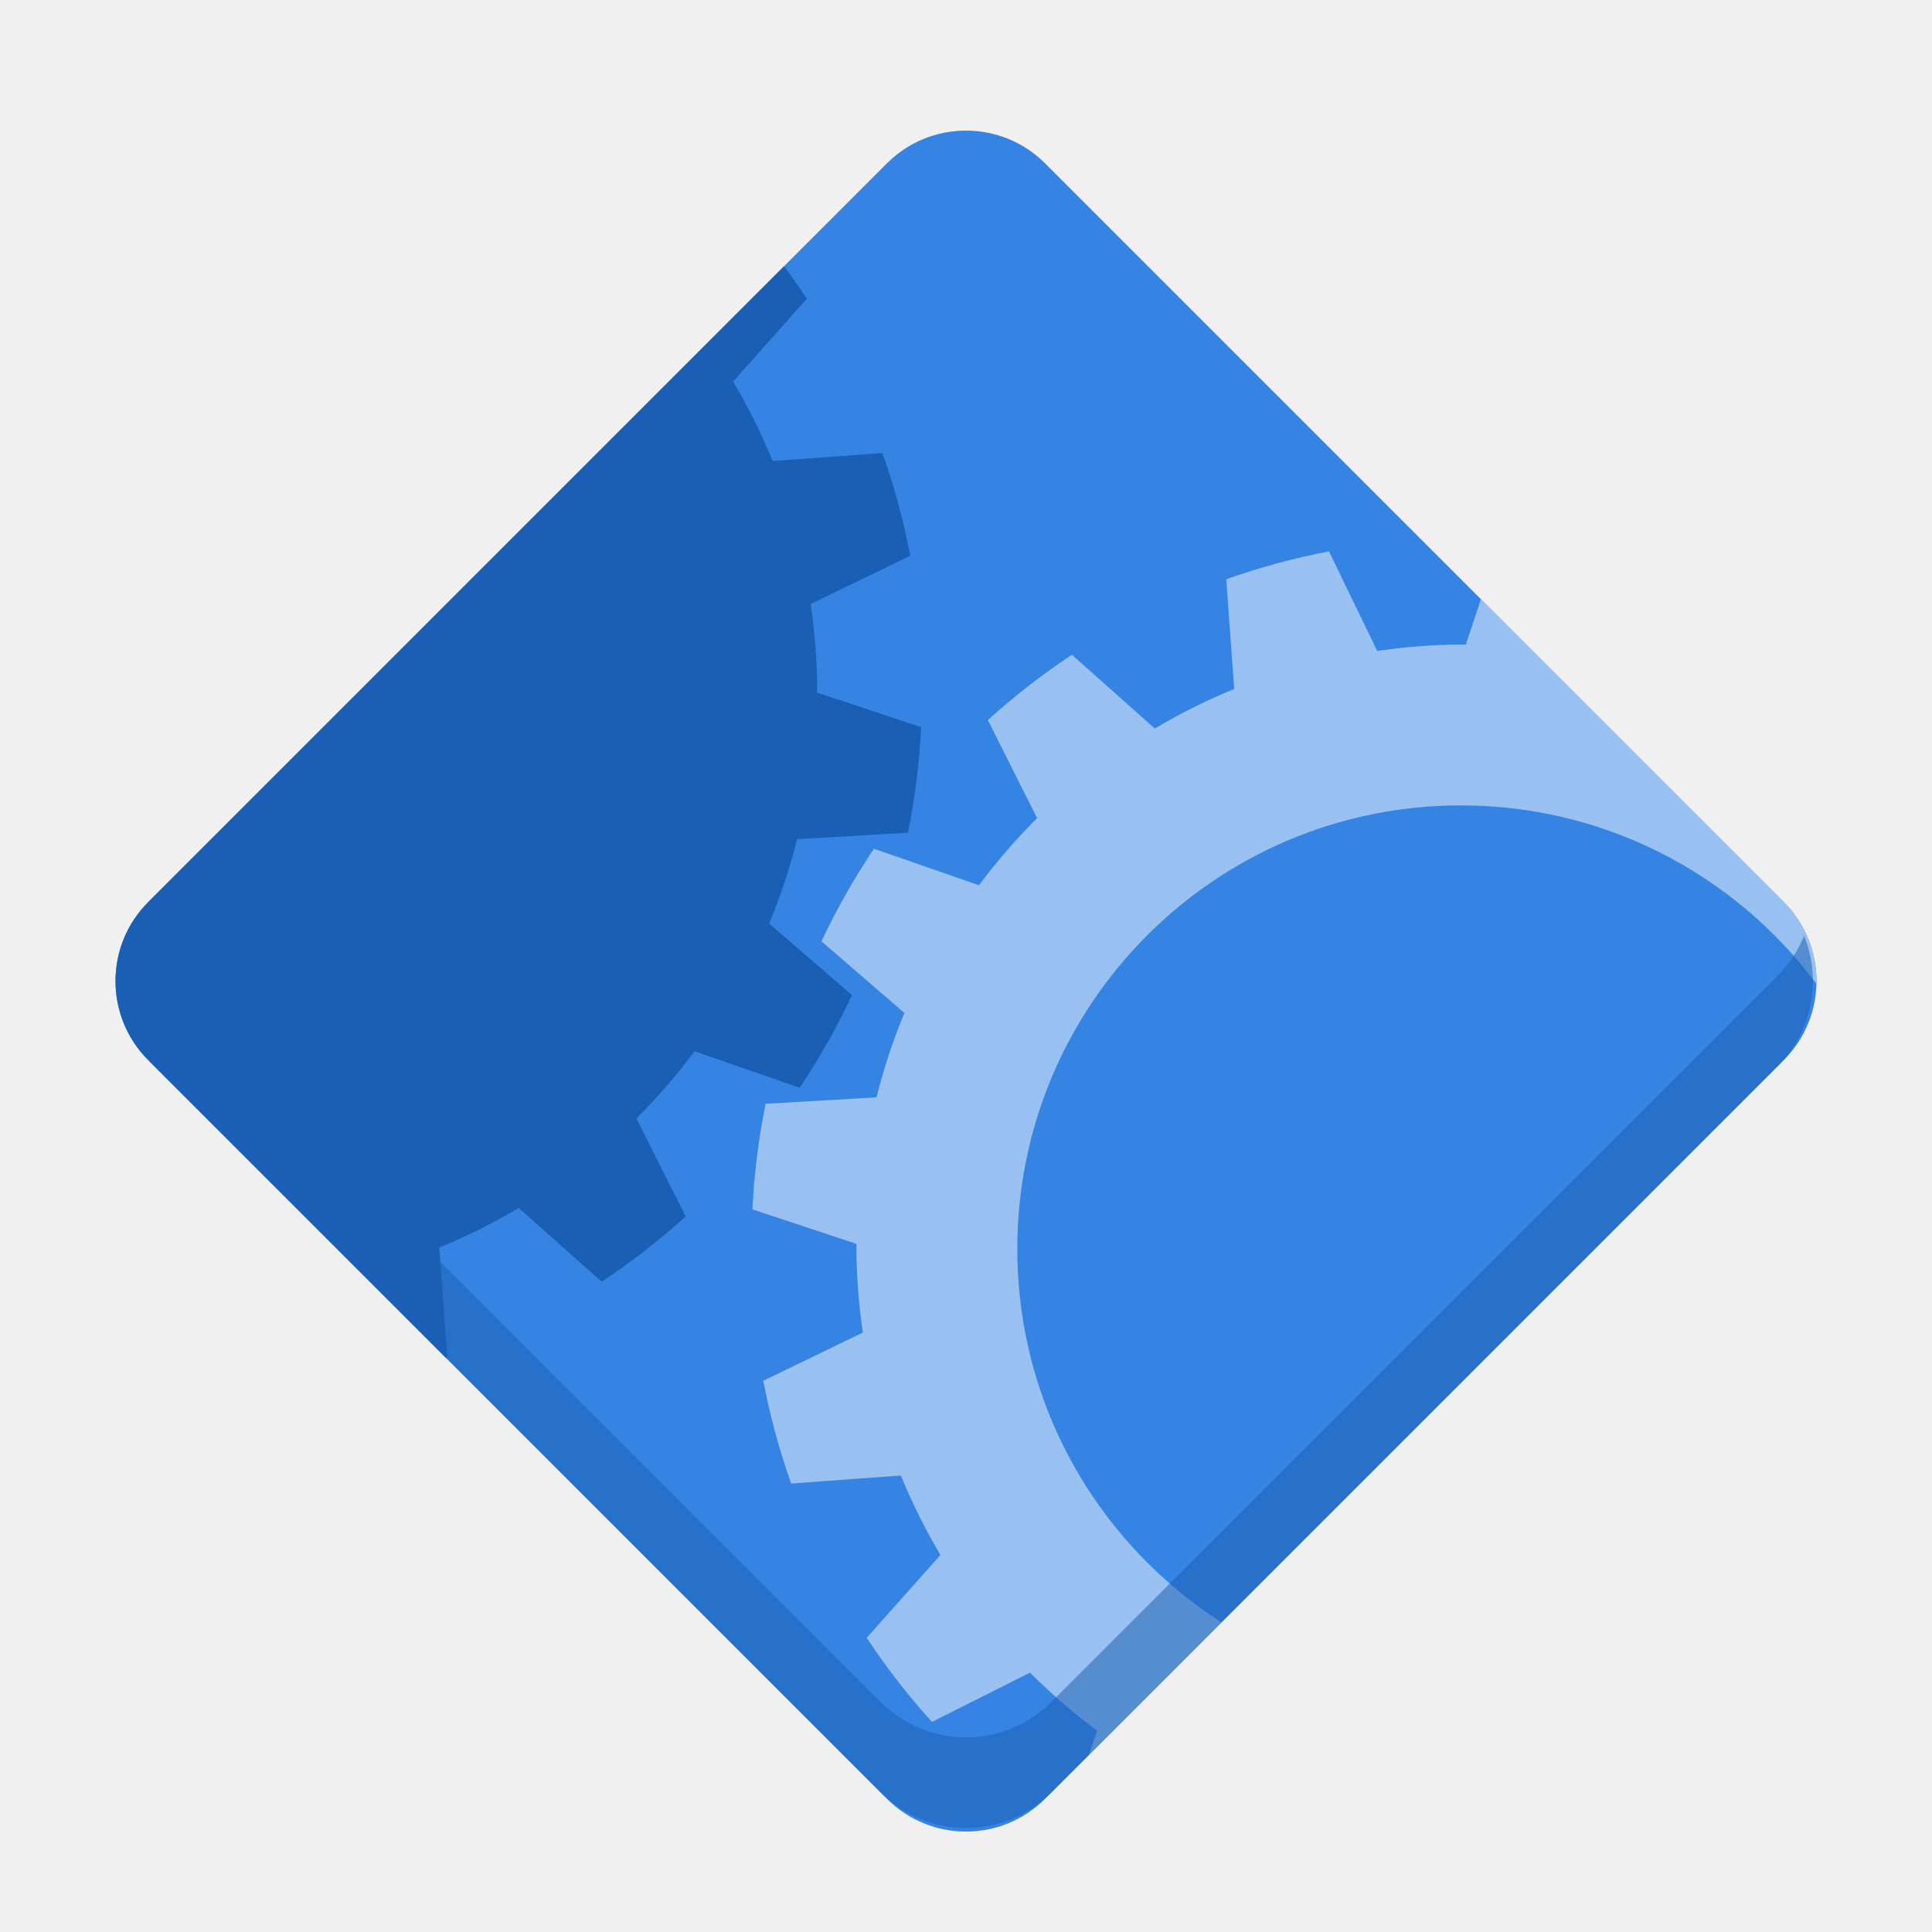
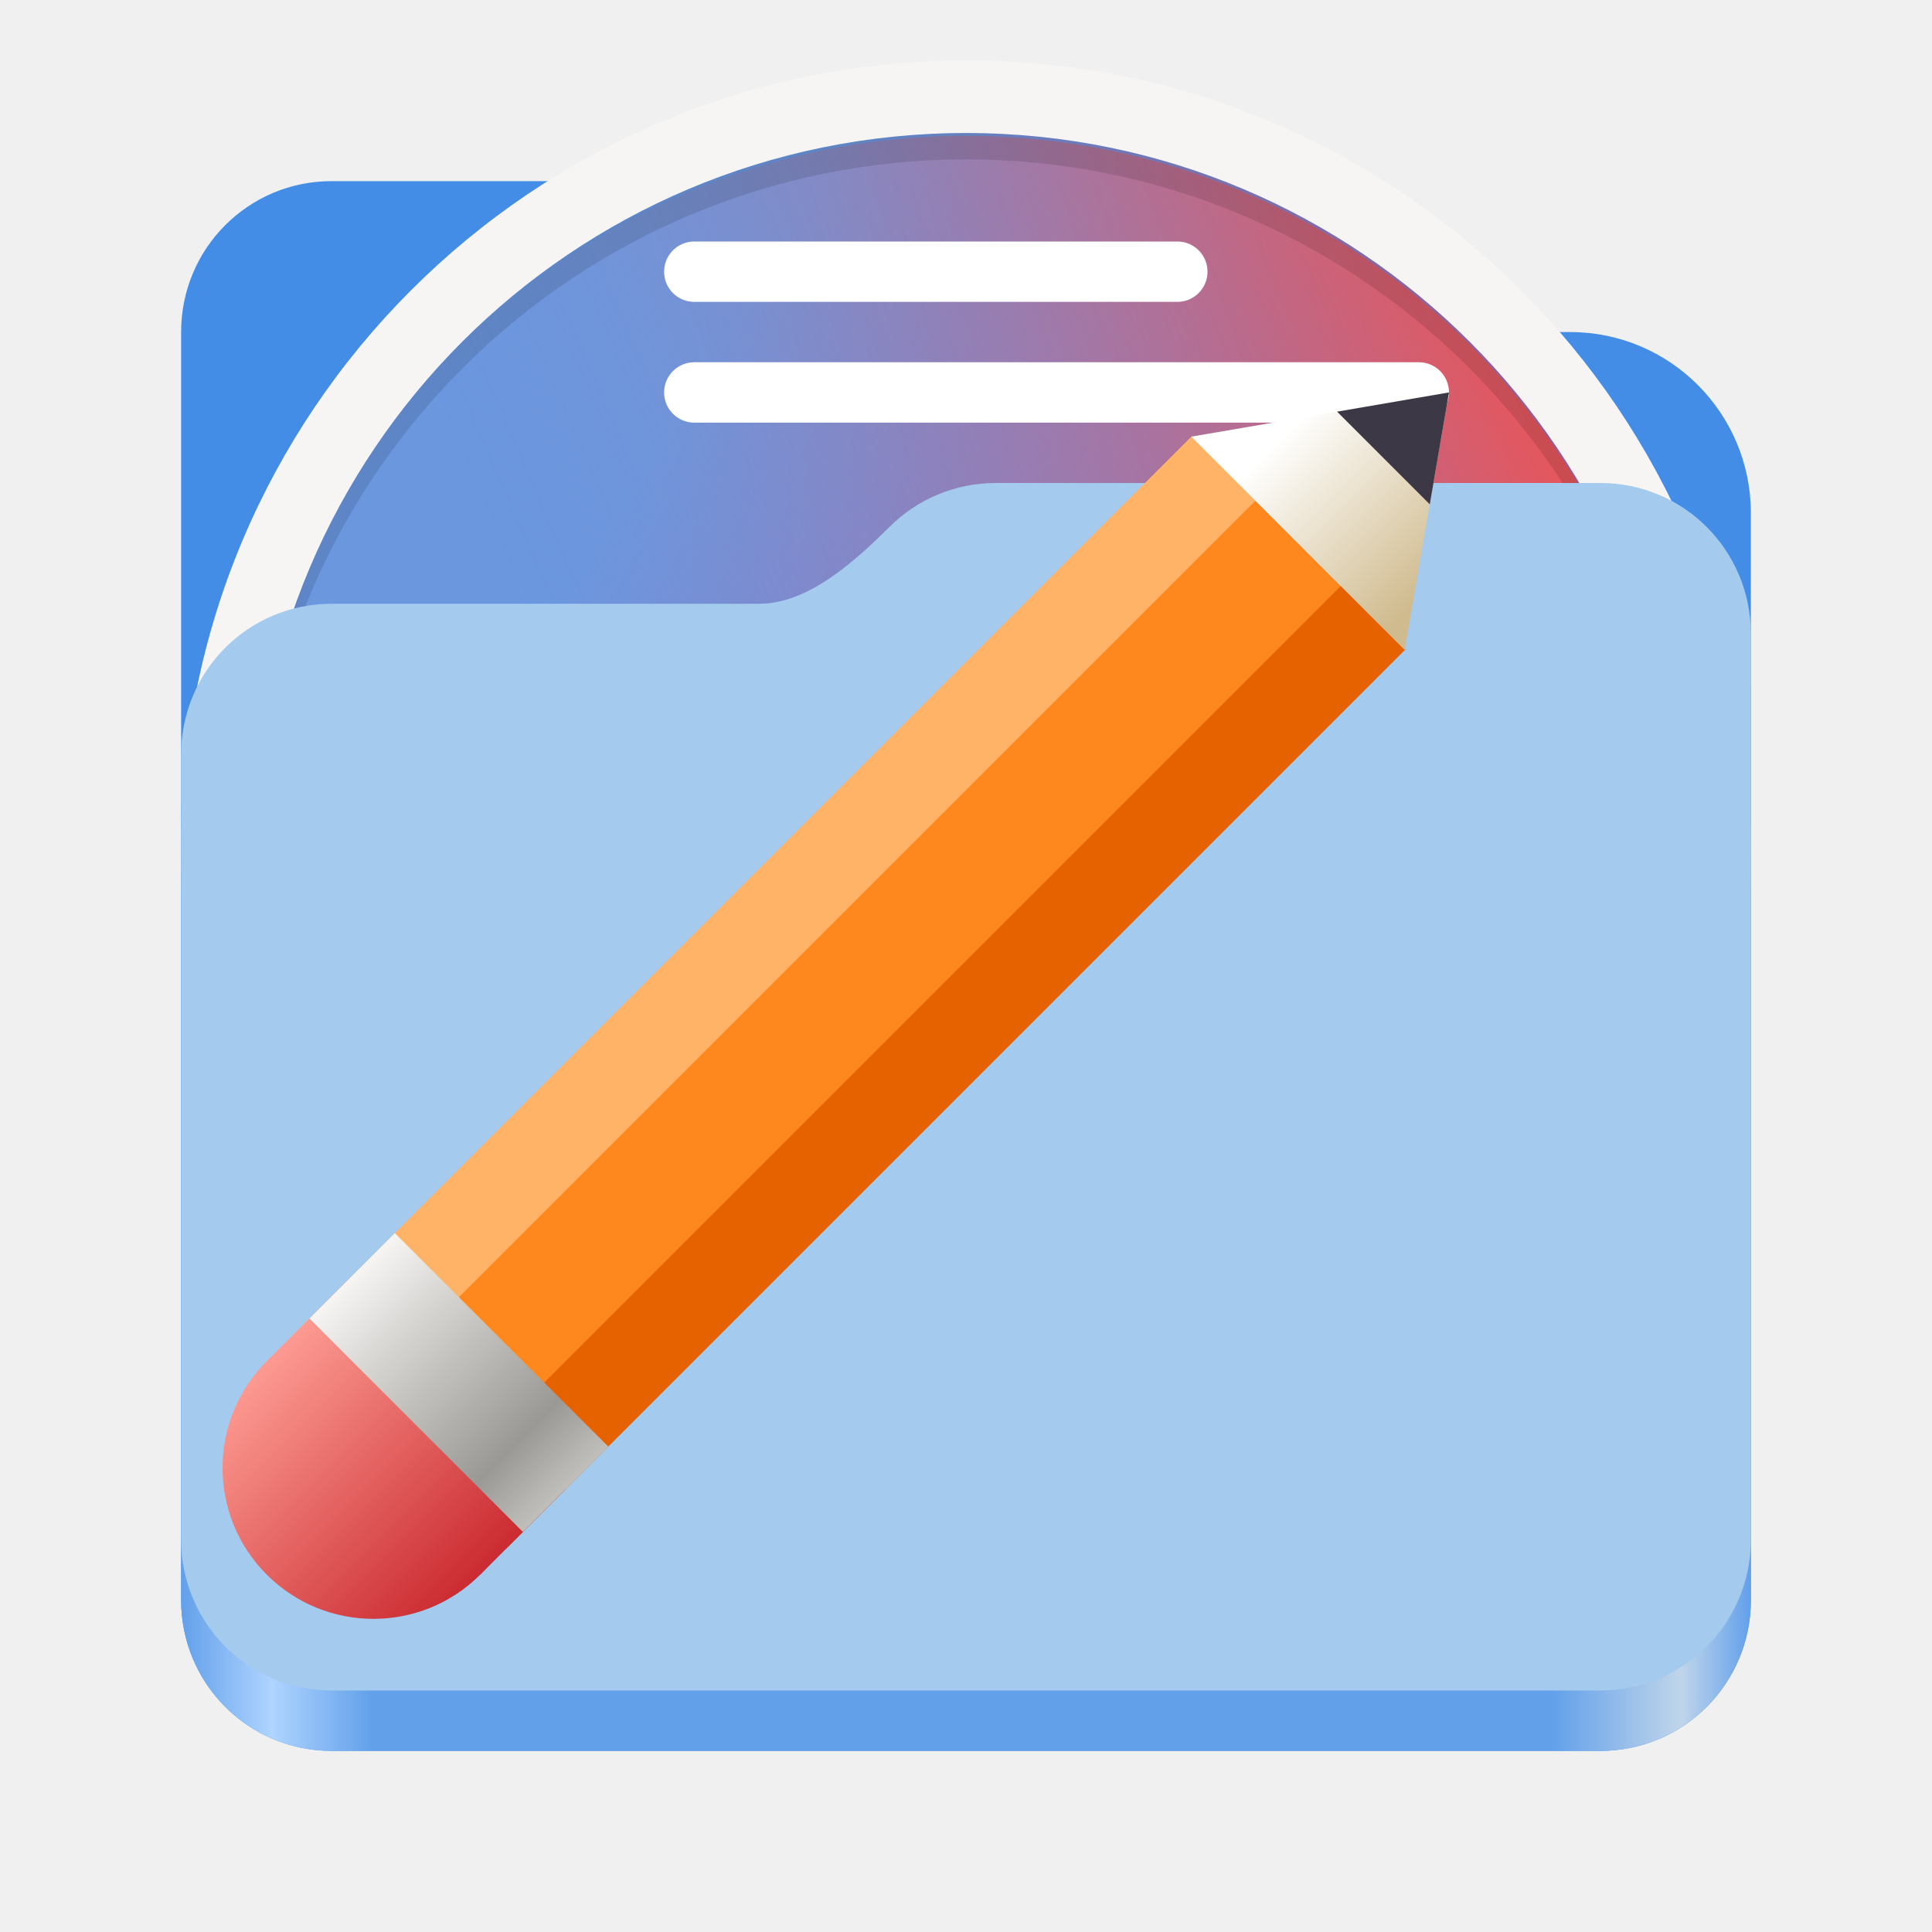
- <svg xmlns="http://www.w3.org/2000/svg" width="33.75mm" height="33.75mm" viewBox="0 0 33.75 33.75" version="1.1" id="svg974">
-   <defs id="defs968">
-     <clipPath clipPathUnits="userSpaceOnUse" id="clipPath18689">
-       <rect clip-path="none" transform="rotate(45)" ry="32" rx="32" y="123.999" x="486.037" height="362.943" width="362.943" id="rect18691" style="display:inline;opacity:1;vector-effect:none;fill:#4a86cf;fill-opacity:1;stroke:none;stroke-width:26.067;stroke-linecap:butt;stroke-linejoin:miter;stroke-miterlimit:4;stroke-dasharray:none;stroke-dashoffset:0;stroke-opacity:1;marker:none;marker-start:none;marker-mid:none;marker-end:none;paint-order:normal;enable-background:new" />
-     </clipPath>
-     <clipPath clipPathUnits="userSpaceOnUse" id="clipPath18689-3">
-       <rect clip-path="none" transform="rotate(45)" ry="32" rx="32" y="123.999" x="486.037" height="362.943" width="362.943" id="rect18691-6" style="display:inline;opacity:1;vector-effect:none;fill:#4a86cf;fill-opacity:1;stroke:none;stroke-width:26.067;stroke-linecap:butt;stroke-linejoin:miter;stroke-miterlimit:4;stroke-dasharray:none;stroke-dashoffset:0;stroke-opacity:1;marker:none;marker-start:none;marker-mid:none;marker-end:none;paint-order:normal;enable-background:new" />
-     </clipPath>
-   </defs>
-   <g id="layer1" transform="translate(-61.81982,-103.944)">
-     <g transform="matrix(0.2636723,0,0,0.2636723,61.81982,-529.397)" style="display:inline;stroke-width:0.25;enable-background:new" id="g1836">
-       <g transform="matrix(0.25,0,0,0.25,0,2295)" id="g18818" style="stroke-width:0.25">
-         <g style="stroke-width:0.27" transform="matrix(0.9260519,0,0,0.9260519,18.93073,50.87633)" id="g18590">
-           <g style="stroke-width:0.27" id="g18681" clip-path="url(#clipPath18689-3)">
-             <rect style="opacity:1;vector-effect:none;fill:#3584e4;fill-opacity:1;stroke:none;stroke-width:8.221;stroke-linecap:butt;stroke-linejoin:miter;stroke-miterlimit:4;stroke-dasharray:none;stroke-dashoffset:0;stroke-opacity:1;marker:none;marker-start:none;marker-mid:none;marker-end:none;paint-order:normal" id="rect18571" width="424" height="424" x="458.337" y="90.642" rx="10.092" ry="10.092" transform="matrix(0.6052817,0.6052817,-0.6052817,0.6052817,33.44063,99.07363)" clip-path="none" />
-             <circle style="opacity:1;vector-effect:none;fill:#f66151;fill-opacity:1;stroke:none;stroke-width:7.037;stroke-linecap:butt;stroke-linejoin:miter;stroke-miterlimit:4;stroke-dasharray:none;stroke-dashoffset:0;stroke-opacity:1;marker:none;marker-start:none;marker-mid:none;marker-end:none;paint-order:normal" id="path18706" cx="0" cy="0" r="0" transform="translate(0,-212)" />
-             <circle style="opacity:1;vector-effect:none;fill:#f66151;fill-opacity:1;stroke:none;stroke-width:7.037;stroke-linecap:butt;stroke-linejoin:miter;stroke-miterlimit:4;stroke-dasharray:none;stroke-dashoffset:0;stroke-opacity:1;marker:none;marker-start:none;marker-mid:none;marker-end:none;paint-order:normal" id="path18708" cx="0" cy="0" r="0" transform="translate(0,-212)" />
-             <path style="display:inline;opacity:1;vector-effect:none;fill:#98c1f1;fill-opacity:1;stroke:none;stroke-width:7.037;stroke-linecap:butt;stroke-linejoin:miter;stroke-miterlimit:4;stroke-dasharray:none;stroke-dashoffset:0;stroke-opacity:1;marker:none;marker-start:none;marker-mid:none;marker-end:none;paint-order:normal;enable-background:new" d="m 408.92,561.918 -9.886,29.829 a 172.971,172.971 0 0 0 -1.427,-0.071 172.971,172.971 0 0 0 -23.929,1.852 l -13.801,-28.501 a 203.293,203.293 0 0 0 -29.401,7.972 l 2.286,31.405 a 172.971,172.971 0 0 0 -22.732,11.319 l -23.718,-21.103 a 203.293,203.293 0 0 0 -24.059,18.674 l 14.099,28.073 a 172.971,172.971 0 0 0 -16.636,19.211 l -30.058,-10.448 a 203.293,203.293 0 0 0 -15.017,26.488 l 23.73,20.507 a 172.971,172.971 0 0 0 -7.985,24.143 l -31.73,1.849 a 203.293,203.293 0 0 0 -3.778,30.217 l 29.829,9.886 a 172.971,172.971 0 0 0 -0.071,1.427 172.971,172.971 0 0 0 1.852,23.929 l -28.501,13.801 a 203.293,203.293 0 0 0 7.972,29.401 l 31.405,-2.286 a 172.971,172.971 0 0 0 11.319,22.732 l -21.103,23.718 a 203.293,203.293 0 0 0 18.674,24.059 l 28.073,-14.099 a 172.971,172.971 0 0 0 19.211,16.636 l -10.448,30.058 a 203.293,203.293 0 0 0 26.488,15.017 l 20.507,-23.73 a 172.971,172.971 0 0 0 24.143,7.985 l 1.849,31.73 a 203.293,203.293 0 0 0 30.217,3.778 l 9.886,-29.829 a 172.971,172.971 0 0 0 1.427,0.071 172.971,172.971 0 0 0 23.929,-1.852 l 13.801,28.501 a 203.293,203.293 0 0 0 29.401,-7.972 l -2.286,-31.405 a 172.971,172.971 0 0 0 22.732,-11.319 l 23.718,21.103 A 203.293,203.293 0 0 0 532.96,916 l -14.099,-28.073 a 172.971,172.971 0 0 0 16.636,-19.211 l 30.058,10.448 a 203.293,203.293 0 0 0 15.017,-26.488 l -23.73,-20.507 a 172.971,172.971 0 0 0 7.985,-24.143 l 31.73,-1.849 a 203.293,203.293 0 0 0 3.778,-30.217 l -29.829,-9.886 a 172.971,172.971 0 0 0 0.071,-1.427 172.971,172.971 0 0 0 -1.852,-23.929 l 28.501,-13.801 a 203.293,203.293 0 0 0 -7.972,-29.401 l -31.405,2.286 a 172.971,172.971 0 0 0 -11.319,-22.732 l 21.103,-23.718 a 203.293,203.293 0 0 0 -18.674,-24.059 l -28.073,14.099 a 172.971,172.971 0 0 0 -19.211,-16.636 l 10.448,-30.058 A 203.293,203.293 0 0 0 485.636,581.681 l -20.507,23.73 a 172.971,172.971 0 0 0 -24.143,-7.985 l -1.849,-31.73 a 203.293,203.293 0 0 0 -30.217,-3.778 z M 397.607,637.722 A 126.926,126.926 0 0 1 524.532,764.647 126.926,126.926 0 0 1 397.607,891.572 126.926,126.926 0 0 1 270.682,764.647 126.926,126.926 0 0 1 397.607,637.722 Z" id="path18717-4" />
-             <path id="path18758" d="m 51.748,401.284 -9.886,29.829 c -0.476,-0.026 -0.951,-0.05 -1.427,-0.071 -8.01,0.062 -16.005,0.681 -23.929,1.852 L 2.706,404.392 c -9.986,1.918 -19.814,4.583 -29.401,7.972 l 2.286,31.405 c -7.844,3.211 -15.442,6.994 -22.732,11.319 l -23.718,-21.103 c -8.475,5.614 -16.518,11.857 -24.059,18.674 l 14.099,28.073 c -6.009,5.987 -11.569,12.408 -16.636,19.211 l -30.058,-10.448 c -5.661,8.442 -10.68,17.296 -15.017,26.488 l 23.73,20.507 c -3.25,7.841 -5.919,15.91 -7.985,24.143 l -31.73,1.849 c -2.013,9.964 -3.276,20.064 -3.778,30.217 l 29.829,9.886 c -0.026,0.476 -0.05,0.951 -0.071,1.427 0.062,8.01 0.681,16.005 1.852,23.929 l -28.501,13.801 c 1.918,9.986 4.583,19.814 7.972,29.401 l 31.405,-2.286 c 3.211,7.844 6.994,15.442 11.319,22.732 l -21.103,23.718 c 5.614,8.475 11.857,16.518 18.674,24.059 l 28.073,-14.099 c 5.987,6.009 12.408,11.569 19.211,16.636 l -10.448,30.058 c 8.442,5.661 17.296,10.68 26.488,15.017 l 20.507,-23.73 c 7.841,3.25 15.91,5.919 24.143,7.985 l 1.849,31.73 c 9.964,2.013 20.064,3.276 30.217,3.778 l 9.886,-29.829 c 0.476,0.026 0.951,0.05 1.427,0.071 8.01,-0.062 16.005,-0.681 23.929,-1.852 l 13.801,28.501 c 9.986,-1.918 19.814,-4.583 29.401,-7.972 l -2.286,-31.405 c 7.844,-3.211 15.442,-6.994 22.732,-11.319 l 23.718,21.103 c 8.475,-5.614 16.518,-11.857 24.059,-18.674 l -14.099,-28.073 c 6.009,-5.987 11.569,-12.408 16.636,-19.211 l 30.058,10.448 c 5.661,-8.442 10.68,-17.296 15.017,-26.488 l -23.73,-20.507 c 3.25,-7.841 5.919,-15.91 7.985,-24.143 l 31.73,-1.849 c 2.013,-9.964 3.276,-20.064 3.778,-30.217 l -29.829,-9.886 c 0.026,-0.476 0.05,-0.951 0.071,-1.427 -0.062,-8.01 -0.681,-16.005 -1.852,-23.929 l 28.501,-13.801 c -1.918,-9.986 -4.583,-19.814 -7.972,-29.401 l -31.405,2.286 c -3.211,-7.844 -6.994,-15.442 -11.319,-22.732 l 21.103,-23.718 c -5.614,-8.475 -11.857,-16.518 -18.674,-24.059 l -28.073,14.099 c -5.987,-6.009 -12.408,-11.569 -19.211,-16.636 l 10.448,-30.058 c -8.442,-5.661 -17.296,-10.68 -26.488,-15.017 l -20.507,23.73 c -7.841,-3.25 -15.91,-5.919 -24.143,-7.985 l -1.849,-31.73 c -9.964,-2.013 -20.064,-3.276 -30.217,-3.778 z" style="display:inline;opacity:1;vector-effect:none;fill:#1a5fb4;fill-opacity:1;stroke:none;stroke-width:7.037;stroke-linecap:butt;stroke-linejoin:miter;stroke-miterlimit:4;stroke-dasharray:none;stroke-dashoffset:0;stroke-opacity:1;marker:none;marker-start:none;marker-mid:none;marker-end:none;paint-order:normal;enable-background:new" />
-           </g>
-         </g>
-         <path style="display:inline;opacity:0.534;vector-effect:none;fill:#1a5fb4;fill-opacity:1;stroke:none;stroke-width:1.629;stroke-linecap:butt;stroke-linejoin:miter;stroke-miterlimit:4;stroke-dasharray:none;stroke-dashoffset:0;stroke-opacity:1;marker:none;marker-start:none;marker-mid:none;marker-end:none;paint-order:normal;enable-background:new" clip-path="none" d="m 8.477,2676 c -1.171,2.887 -0.583,6.308 1.766,8.656 l 48.102,48.102 c 3.134,3.134 8.179,3.134 11.312,0 l 48.102,-48.102 c 2.348,-2.348 2.937,-5.77 1.766,-8.656 -0.392,0.966 -0.98,1.871 -1.766,2.656 l -48.102,48.102 c -3.134,3.134 -8.179,3.134 -11.312,0 L 10.242,2678.656 C 9.457,2677.871 8.868,2676.965 8.477,2676 Z" transform="matrix(4,0,0,4,0,-10028)" id="rect18571-6" />
-       </g>
-       <rect y="2402" x="-1.5000001e-06" height="128" width="128" id="rect9125-7-2" style="display:inline;opacity:1;vector-effect:none;fill:none;fill-opacity:1;stroke:none;stroke-width:1.25;stroke-linecap:butt;stroke-linejoin:miter;stroke-miterlimit:4;stroke-dasharray:none;stroke-dashoffset:0;stroke-opacity:1;marker:none;marker-start:none;marker-mid:none;marker-end:none;paint-order:normal;enable-background:new" />
+ <svg xmlns="http://www.w3.org/2000/svg" xmlns:xlink="http://www.w3.org/1999/xlink" height="128px" viewBox="0 0 128 128" width="128px">
+   <filter id="a" height="100%" width="100%" x="0%" y="0%">
+     <feColorMatrix in="SourceGraphic" type="matrix" values="0 0 0 0 1 0 0 0 0 1 0 0 0 0 1 0 0 0 1 0" />
+   </filter>
+   <mask id="b">
+     <g filter="url(#a)">
+       <rect fill-opacity="0.1" height="128" width="128" />
    </g>
+   </mask>
+   <clipPath id="c">
+     <rect height="128" width="128" />
+   </clipPath>
+   <linearGradient id="d" gradientTransform="matrix(0.873887 0 0 -0.873888 5.132128 395.8374)" gradientUnits="userSpaceOnUse" x1="36.244" x2="111.058" y1="406.922" y2="360.416">
+     <stop offset="0" stop-color="#6b97df" />
+     <stop offset="1" stop-color="#c25298" />
+   </linearGradient>
+   <linearGradient id="e" gradientTransform="matrix(0.873887 0 0 -0.873888 5.137028 396.025)" gradientUnits="userSpaceOnUse" x1="40.418" x2="111.507" y1="389.155" y2="419.971">
+     <stop offset="0" stop-color="#6b97df" stop-opacity="0" />
+     <stop offset="1" stop-color="#e5565c" />
+   </linearGradient>
+   <mask id="f">
+     <g filter="url(#a)">
+       <rect fill-opacity="0.12" height="128" width="128" />
+     </g>
+   </mask>
+   <clipPath id="g">
+     <rect height="128" width="128" />
+   </clipPath>
+   <linearGradient id="h" gradientTransform="matrix(0.45451 0 0 0.455522 -1210.292 616.1725)" gradientUnits="userSpaceOnUse" x1="2689.252" x2="2918.07" y1="-1106.803" y2="-1106.803">
+     <stop offset="0" stop-color="#62a0ea" />
+     <stop offset="0.058" stop-color="#afd4ff" />
+     <stop offset="0.122" stop-color="#62a0ea" />
+     <stop offset="0.873" stop-color="#62a0ea" />
+     <stop offset="0.956" stop-color="#c0d5ea" />
+     <stop offset="1" stop-color="#62a0ea" />
+   </linearGradient>
+   <linearGradient id="i" gradientUnits="userSpaceOnUse">
+     <stop offset="0" stop-color="#fc9a91" />
+     <stop offset="1" stop-color="#cb2b31" />
+   </linearGradient>
+   <linearGradient id="j" gradientTransform="matrix(0.6 0.6 -0.707107 0.707107 128.4742 283.7401)" x1="-253.63" x2="-230.06" xlink:href="#i" y1="-56.518" y2="-56.518" />
+   <linearGradient id="k" gradientTransform="matrix(0.6 0.6 -0.707107 0.707107 129.8884 282.3259)" x1="-253.63" x2="-230.06" xlink:href="#i" y1="-56.518" y2="-56.518" />
+   <linearGradient id="l" gradientTransform="matrix(-0.130102 0.390307 -0.390307 0.130102 65.14785 -14.9644)" gradientUnits="userSpaceOnUse" x1="181.677" x2="143.246" y1="-139.479" y2="-101.048">
+     <stop offset="0" stop-color="#d0bb8e" />
+     <stop offset="1" stop-color="#ffffff" />
+   </linearGradient>
+   <linearGradient id="m" gradientTransform="matrix(0.6 0.6 -0.707107 0.707107 129.8884 282.3259)" gradientUnits="userSpaceOnUse" x1="-230.06" x2="-253.63" y1="-64.518" y2="-64.518">
+     <stop offset="0" stop-color="#c0bfbc" />
+     <stop offset="0.223" stop-color="#9a9996" />
+     <stop offset="0.744" stop-color="#d6d5d2" />
+     <stop offset="1" stop-color="#f6f5f4" />
+   </linearGradient>
+   <path d="m 21.977 12 c -5.527 0 -9.977 4.461 -9.977 10 v 84 c 0 5.539 4.449 10 9.977 10 h 84.043 c 5.531 0 9.98 -4.461 9.98 -10 v -72 c 0 -6.629 -5.359 -12 -11.973 -12 h -46.027 c -2.48 0 -4.781 -1.305 -6.062 -3.434 l -0.848 -1.414 c -1.918 -3.195 -5.367 -5.152 -9.09 -5.152 z m 0 0" fill="#438de6" />
+   <path d="m 116 57.734 c 0 28.719 -23.281 52 -52 52 s -52 -23.281 -52 -52 s 23.281 -52 52 -52 s 52 23.281 52 52 z m 0 0" fill="#d5d3cf" />
+   <path d="m 116 56.004 c 0 28.719 -23.281 52 -52 52 s -52 -23.281 -52 -52 s 23.281 -52 52 -52 s 52 23.281 52 52 z m 0 0" fill="#f6f5f4" />
+   <g clip-path="url(#c)" mask="url(#b)">
+     <path d="m 64 9.68 c -26.062 0 -47.191 21.129 -47.191 47.191 c 0.008 0.34 0.023 0.68 0.039 1.023 c 0.395 -25.766 21.383 -46.449 47.152 -46.469 c 25.652 0.016 46.598 20.52 47.152 46.168 c 0.016 -0.242 0.027 -0.484 0.039 -0.723 c 0 -26.062 -21.129 -47.191 -47.191 -47.191 z m 0 0" />
  </g>
+   <path d="m 111.184 56.004 c 0 -26.062 -21.125 -47.191 -47.188 -47.191 s -47.191 21.129 -47.191 47.191 s 21.129 47.188 47.191 47.188 s 47.188 -21.125 47.188 -47.188 z m 0 0" fill="url(#d)" />
+   <path d="m 111.191 56.191 c 0 -26.062 -21.129 -47.191 -47.191 -47.191 s -47.191 21.129 -47.191 47.191 s 21.129 47.188 47.191 47.188 s 47.191 -21.125 47.191 -47.188 z m 0 0" fill="url(#e)" />
+   <g clip-path="url(#g)" mask="url(#f)">
+     <path d="m 64 8.812 c -26.062 0 -47.191 21.129 -47.191 47.191 c 0.008 0.34 0.023 0.68 0.039 1.023 c 0.395 -25.766 21.383 -46.449 47.152 -46.469 c 25.652 0.016 46.598 20.52 47.152 46.168 c 0.016 -0.242 0.027 -0.484 0.039 -0.723 c 0 -26.062 -21.129 -47.191 -47.191 -47.191 z m 0 0" />
+   </g>
+   <path d="m 45.996 24 h 48.008 c 1.102 0 1.996 0.895 1.996 2 s -0.895 2 -1.996 2 h -48.008 c -1.102 0 -1.996 -0.895 -1.996 -2 s 0.895 -2 1.996 -2 z m 0 0" fill="#ffffff" />
+   <path d="m 45.996 16 h 32.008 c 1.102 0 1.996 0.895 1.996 2 s -0.895 2 -1.996 2 h -32.008 c -1.102 0 -1.996 -0.895 -1.996 -2 s 0.895 -2 1.996 -2 z m 0 0" fill="#ffffff" />
+   <path d="m 65.977 36 c -2.746 0 -5.227 1.102 -7.027 2.891 c -2.273 2.254 -5.387 5.109 -8.633 5.109 h -28.34 c -5.527 0 -9.977 4.461 -9.977 10 v 52 c 0 5.539 4.449 10 9.977 10 h 84.043 c 5.531 0 9.98 -4.461 9.98 -10 v -60 c 0 -5.539 -4.449 -10 -9.98 -10 z m 0 0" fill="url(#h)" />
+   <path d="m 65.977 32 c -2.746 0 -5.227 1.102 -7.027 2.891 c -2.273 2.254 -5.387 5.109 -8.633 5.109 h -28.34 c -5.527 0 -9.977 4.461 -9.977 10 v 52 c 0 5.539 4.449 10 9.977 10 h 84.043 c 5.531 0 9.98 -4.461 9.98 -10 v -60 c 0 -5.539 -4.449 -10 -9.98 -10 z m 0 0" fill="#a4caee" />
+   <path d="m 80.344 30.344 l 11.312 11.312 l -59.598 59.598 l -11.312 -11.312 z m 0 0" fill="#ff881e" />
+   <path d="m 88.879 38.777 l 4.242 4.242 l -59.598 59.598 l -4.242 -4.242 z m 0 0" fill="#e66100" />
+   <path d="m 83.223 33.121 l -4.242 -4.242 l -59.598 59.598 l 4.242 4.242 z m 0 0" fill="#ffb367" />
+   <path d="m 23.332 84.527 l 14.141 14.141 l -5.656 5.656 l -14.141 -14.141 z m 0 0" fill="url(#j)" />
+   <path d="m 31.816 104.324 c -3.906 3.906 -10.238 3.906 -14.141 0 c -3.906 -3.902 -3.906 -10.234 0 -14.141 c 3.902 -3.906 10.234 -3.906 14.141 0 s 3.906 10.238 0 14.141 z m 0 0" fill="url(#k)" />
+   <path d="m 96 26 l -2.93 17.07 l -14.141 -14.141 z m 0 0" fill="url(#l)" />
+   <path d="m 96 26 l -1.273 7.414 l -6.141 -6.141 z m 0 0" fill="#3d3846" />
+   <path d="m 26.16 81.699 l 14.141 14.141 l -5.656 5.656 l -14.141 -14.141 z m 0 0" fill="url(#m)" />
</svg>
